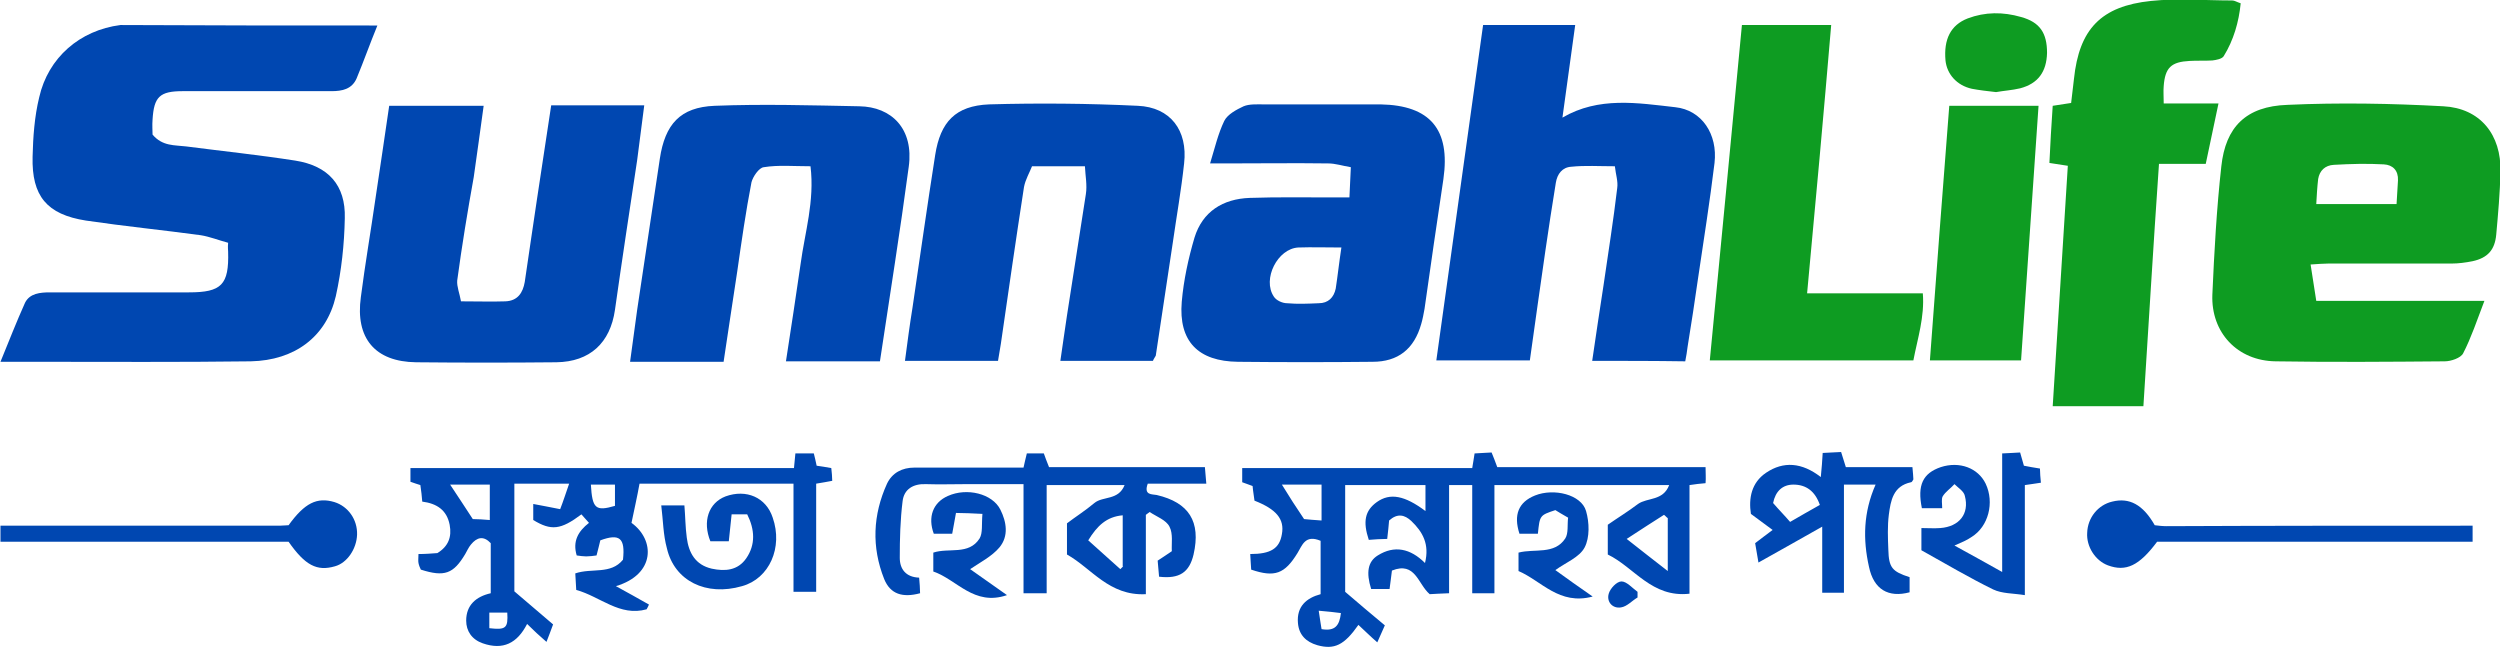
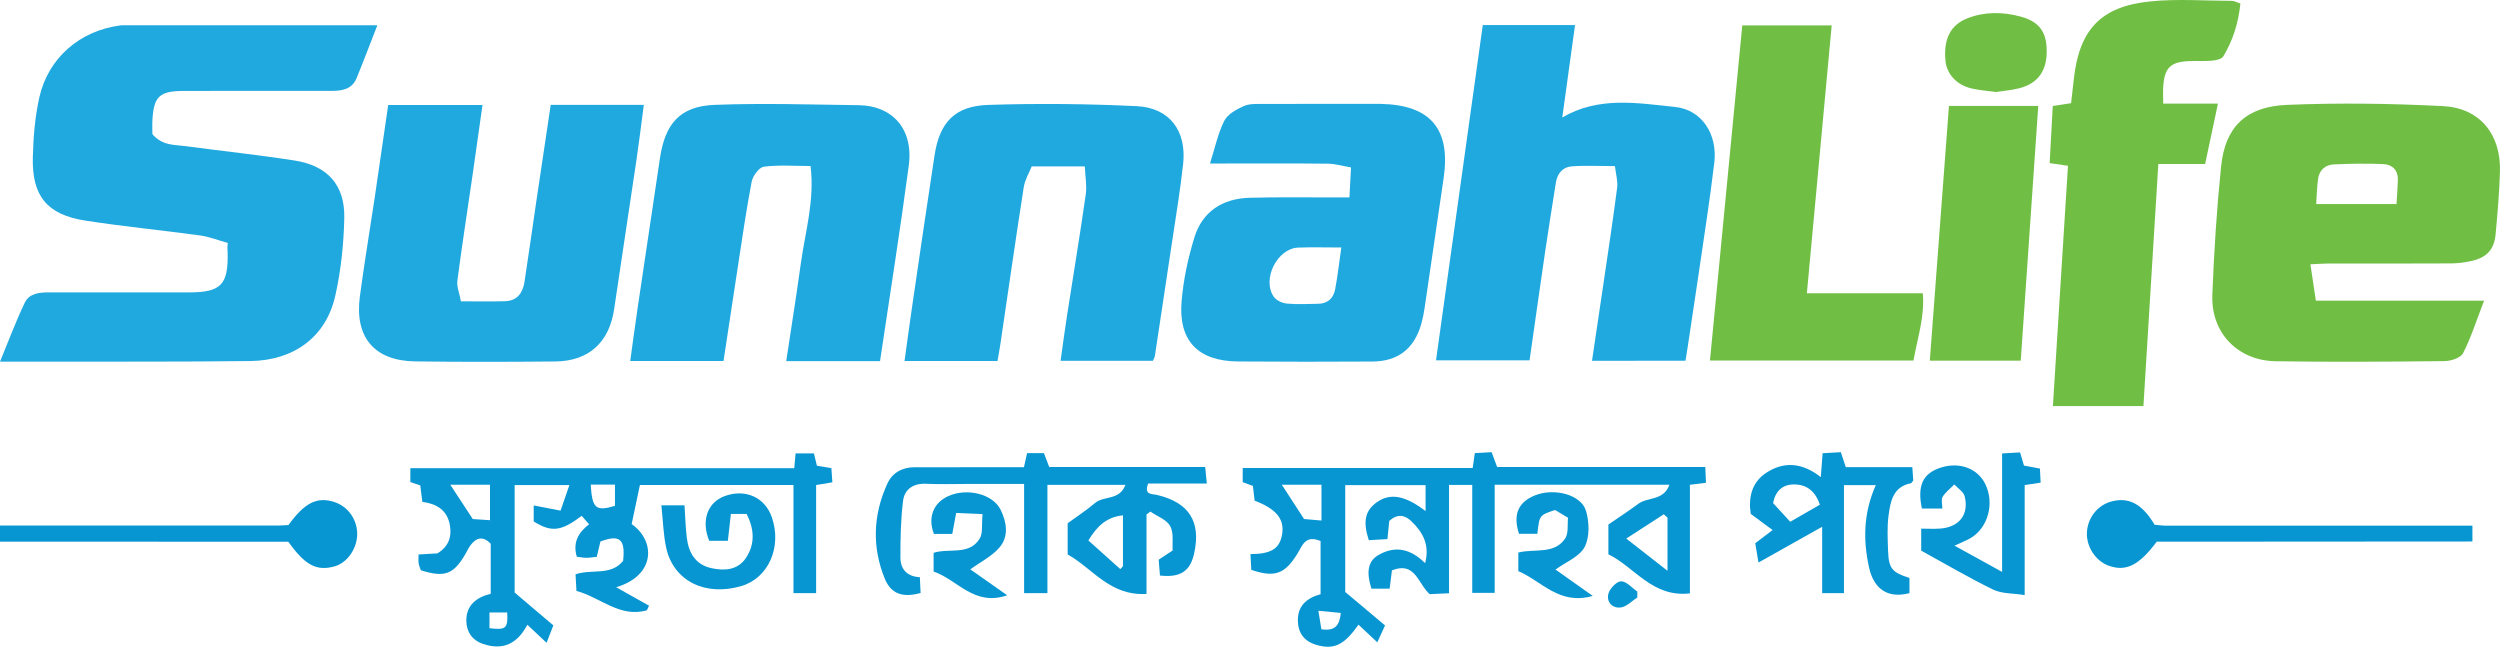
- <svg xmlns="http://www.w3.org/2000/svg" version="1.1" id="Layer_1" x="0px" y="0px" viewBox="0 0 529.3 136.9" style="enable-background:new 0 0 529.3 136.9;" xml:space="preserve">
+ <svg xmlns="http://www.w3.org/2000/svg" version="1.1" id="Layer_1" x="0px" y="0px" viewBox="0 0 766.67 198.34" style="enable-background:new 0 0 766.67 198.34;" xml:space="preserve">
  <style type="text/css">
- 	.st0{fill:#0047B1;}
- 	.st1{fill:#0E9C22;}
+ 	.st0{fill:#0796D2;}
+ 	.st1{display:none;fill:#70BF44;}
+ 	.st2{display:none;fill:#20A9DF;}
+ 	.st3{fill:#20A9DF;}
+ 	.st4{fill:#70BF44;}
</style>
+   <path class="st0" d="M109.54,163.95c-0.09,4.39-3.08,8.62-6.86,9.71c-5.49,1.59-9.11-0.26-14.26-7.53h-7.39  c-27.01,0-54.01-0.01-81.03-0.02v-4.94c28.55,0,57.11,0,85.66-0.01c0.96,0,1.93-0.11,2.81-0.15c4.92-6.83,8.75-8.75,13.99-7.08  C106.76,155.31,109.62,159.38,109.54,163.95z" />
+   <path class="st0" d="M758.21,161.21v4.85c-30.25,0.01-60.49,0.06-90.74,0.06h-6.07c-5.52,7.41-9.61,9.33-14.99,7.26  c-3.84-1.48-6.61-5.8-6.42-10.04c0.2-4.58,3.3-8.48,7.65-9.59c5.26-1.35,9.36,0.84,13.1,7.17c1.11,0.09,2.38,0.29,3.66,0.29  C695.68,161.22,726.94,161.21,758.21,161.21z" />
  <g>
-     <path fill="#0047B1" d="M75.6,113.2c-0.1,3-2.1,6-4.7,6.7c-3.8,1.1-6.3-0.2-9.8-5.2h-5.1c-18.6,0-37.3,0-55.9,0v-3.4   c19.7,0,39.4,0,59.1,0c0.7,0,1.3-0.1,1.9-0.1c3.4-4.7,6-6,9.7-4.9C73.7,107.2,75.7,110,75.6,113.2z" />
-     <path fill="#0047B1" d="M523.5,111.3v3.4c-20.9,0-41.8,0-62.6,0h-4.2c-3.8,5.1-6.6,6.4-10.4,5c-2.7-1-4.6-4-4.4-6.9   c0.1-3.2,2.3-5.9,5.3-6.6c3.6-0.9,6.5,0.6,9,5c0.8,0.1,1.6,0.2,2.5,0.2C480.3,111.3,501.9,111.3,523.5,111.3z" />
-     <g>
-       <path fill="#0047B1" d="M361.1,98.9H317c-0.5-1.3-0.8-2.2-1.2-3.1c-1.3,0.1-2.4,0.1-3.6,0.2c-0.2,1.1-0.3,2.1-0.5,3.1h-48.7v3    c0.9,0.3,1.6,0.6,2.2,0.8c0.1,1.2,0.3,2.2,0.4,3.1c4.6,1.8,6.4,3.9,5.8,7.1c-0.5,3-2.3,4.2-6.7,4.2c0.1,1.2,0.1,2.3,0.2,3.3    c5,1.7,7.1,0.9,9.8-3.5c1-1.6,1.6-4,4.9-2.6v11.3c-3,0.8-5.1,2.6-4.8,6.1c0.2,2.5,1.7,4,4.1,4.7c3.6,1,5.7,0,8.7-4.3    c1.3,1.2,2.5,2.4,4,3.7c0.5-1.1,0.9-2,1.6-3.6c-2.9-2.4-5.6-4.7-8.4-7.1v-22.6h17v5.5c-4.4-3.3-7.5-3.9-10.3-1.9    c-2.5,1.8-3,4.1-1.7,8c1.3-0.1,2.6-0.2,3.9-0.2c0.2-1.6,0.3-2.8,0.4-3.9c1.8-1.6,3.3-1.2,4.7,0.1c2.4,2.3,3.9,4.9,2.9,8.9    c-3.1-3.1-6.5-3.8-10-1.6c-2.1,1.3-2.5,3.6-1.4,7.1h3.9c0.2-1.3,0.3-2.5,0.5-3.9c5-2,5.5,2.9,8,5c1.1-0.1,2.4-0.1,4.1-0.2v-22.9    h4.9v22.9h4.7v-22.9h37c-1.3,3.4-4.6,2.6-6.6,4c-2.1,1.6-4.4,3-6.4,4.4v6.3c5.6,2.7,9.3,9.2,17.3,8.3v-23c1.3-0.2,2.2-0.3,3.4-0.4    C361.2,101.1,361.1,100.2,361.1,98.9z M276.1,109.9c-1.7-2.5-3.1-4.7-4.7-7.3h8.4v7.6C278.4,110.1,277,110,276.1,109.9z     M279.8,133.2c-0.2-1-0.3-2.1-0.6-3.9c2.1,0.2,3.3,0.3,4.7,0.5C283.6,132.4,282.7,133.7,279.8,133.2z M353.1,120.9    c-3-2.3-5.5-4.3-8.7-6.8c3.1-2,5.5-3.6,7.9-5.1c0.3,0.2,0.5,0.5,0.8,0.7V120.9z" />
-       <path fill="#0047B1" d="M176,99.1c-1.2-0.2-2.2-0.4-3.1-0.5c-0.2-1-0.4-1.8-0.6-2.6h-3.9c-0.1,1.1-0.2,2.1-0.3,3.1H86.9v2.9    c0.8,0.3,1.5,0.5,2.1,0.7c0.2,1.3,0.3,2.3,0.4,3.5c3.1,0.4,5.2,1.8,5.8,4.9c0.5,2.6-0.3,4.6-2.6,6c-1.3,0.1-2.6,0.2-4,0.2    c0,0.8-0.1,1.4,0,1.9c0.1,0.5,0.3,1,0.5,1.4c5,1.6,6.9,0.9,9.4-3.3c0.4-0.7,0.7-1.4,1.2-2c1.3-1.6,2.7-1.9,4.2-0.3v10.6    c-3.1,0.7-5.2,2.5-5.2,5.8c0,2.2,1.2,4,3.5,4.8c4.3,1.5,7.3,0,9.4-4.1c1.4,1.4,2.6,2.5,4.1,3.8c0.5-1.3,0.9-2.3,1.4-3.7    c-2.7-2.3-5.3-4.5-8.2-7v-22.8h11.6c-0.7,2-1.2,3.6-1.9,5.4c-2.2-0.4-3.9-0.8-5.7-1.1v3.4c3.8,2.3,5.8,2.1,10.2-1.2    c0.5,0.6,1,1.1,1.6,1.8c-2.3,1.8-3.5,3.9-2.6,6.9c0.7,0.1,1.4,0.2,2,0.2c0.7,0,1.5-0.1,2.2-0.2c0.3-1.2,0.6-2.3,0.8-3.2    c4.1-1.5,5.3-0.5,4.8,4.1c-2.6,3.2-6.6,1.7-10.1,2.9c0.1,1.2,0.1,2.3,0.2,3.5c5.1,1.4,9.2,5.7,14.9,4.1c0.2-0.3,0.3-0.6,0.5-1    c-2.3-1.3-4.6-2.6-7-3.9c8.4-2.5,8.3-9.8,3.3-13.4c0.6-2.9,1.2-5.5,1.7-8.3H168v22.9h4.8v-22.9c1.3-0.2,2.3-0.4,3.4-0.6    C176.2,101,176.1,100,176,99.1z M103.7,110.1c-1.2-0.1-2.5-0.2-3.6-0.2c-1.6-2.4-3.1-4.8-4.8-7.3h8.4V110.1z M103.6,133v-3.3h3.8    C107.6,133,107.1,133.4,103.6,133z M130.2,107.1c-4.1,1.2-4.8,0.6-5.1-4.5h5.1V107.1z" />
-       <path fill="#0047B1" d="M244.9,104.8c-1-0.2-2.8,0.1-1.9-2.4h12.4c-0.1-1.4-0.2-2.3-0.3-3.5h-33c-0.5-1.2-0.8-2.1-1.1-2.9h-3.6    c-0.3,1.1-0.5,2.2-0.7,3c-7.9,0-15.5,0-23.1,0c-2.6,0-4.7,1.1-5.8,3.4c-3,6.6-3.3,13.4-0.6,20.2c1.3,3.2,3.9,4,7.6,3    c0-1-0.1-2.1-0.2-3.3c-2.8-0.1-4.1-1.8-4.1-4.2c0-4,0.1-8,0.6-12c0.3-2.5,2.2-3.7,4.9-3.6c2.9,0.1,5.8,0,8.7,0h12v23.1h4.9v-22.9    h16.5c-1.3,3.3-4.6,2.3-6.4,3.8c-1.9,1.6-4.1,3-5.8,4.3v6.6c5.2,2.9,8.9,8.8,16.7,8.4v-16.8c0.3-0.2,0.5-0.4,0.8-0.6    c1.5,1,3.5,1.7,4.2,3.1c0.8,1.5,0.4,3.6,0.5,5.2c-1.3,0.9-2.1,1.4-3,2c0.1,1.2,0.2,2.3,0.3,3.4c4.3,0.5,6.4-0.9,7.3-4.7    C254.3,110.4,251.7,106.4,244.9,104.8z M237.8,119.9c-0.2,0.2-0.4,0.4-0.6,0.6c-2.2-2-4.5-4-6.8-6.1c1.9-3.1,3.9-5,7.3-5.3V119.9z    " />
-       <path fill="#0047B1" d="M404.9,98.9h-14.1c-0.4-1.3-0.7-2.2-1-3.2c-1.4,0.1-2.6,0.1-3.9,0.2c-0.1,1.7-0.2,3.2-0.4,5.1    c-4-3.1-7.9-3.4-11.6-0.9c-3.1,2.1-3.7,5.4-3.2,8.7c1.6,1.2,3,2.2,4.6,3.4c-1.5,1.1-2.5,1.9-3.7,2.8c0.2,1.2,0.4,2.4,0.7,4.1    c4.5-2.5,8.7-4.9,13.5-7.6v14h4.6v-22.9h6.7c-2.6,5.9-2.7,11.6-1.4,17.4c1,4.8,4.1,6.6,8.6,5.4v-3.2c-3.7-1.2-4.4-2-4.5-5.8    c-0.1-2.5-0.2-5,0.1-7.4c0.4-3,0.9-6.1,4.7-6.9c0.2,0,0.3-0.3,0.5-0.6C405.1,101,405,100.1,404.9,98.9z M379,110.5    c-1.2-1.4-2.4-2.6-3.6-4c0.5-2.5,2-3.9,4.3-3.9c2.7,0,4.6,1.4,5.6,4.3C383.2,108.1,381.2,109.2,379,110.5z" />
-       <path fill="#0047B1" d="M413.8,115.5c3.5,1.9,6.5,3.6,10.1,5.6c0-8.7,0-16.8,0-25.1c1.5-0.1,2.6-0.1,3.8-0.2c0.3,1,0.5,1.8,0.8,2.8    c1,0.2,2.1,0.4,3.4,0.6c0,0.9,0.1,1.9,0.2,3c-1.2,0.2-2.1,0.3-3.4,0.5c0,7.5,0,15,0,23.3c-2.5-0.4-4.8-0.3-6.7-1.2    c-5.1-2.5-10-5.4-15.2-8.3c0-1.3,0-2.7,0-4.7c1.4,0,2.7,0.1,4,0c4-0.3,6.2-3,5.2-6.8c-0.2-1-1.4-1.7-2.2-2.5    c-0.8,0.9-1.9,1.6-2.5,2.6c-0.3,0.6-0.1,1.5-0.1,2.5c-1.6,0-3,0-4.3,0c-1-4.9,0.2-7.4,4-8.7c4-1.3,7.9,0.2,9.5,3.5    c1.9,4,0.6,9.1-3,11.3C416.4,114.4,415.4,114.8,413.8,115.5z" />
-       <path fill="#0047B1" d="M140,107c2,0,3.4,0,4.9,0c0.2,2.3,0.2,4.6,0.5,6.8c0.4,3.2,1.8,5.8,5.3,6.6c2.8,0.6,5.5,0.4,7.3-2.2    c2-2.9,1.8-6.1,0.2-9.3c-1.1,0-2,0-3.3,0c-0.2,1.9-0.4,3.6-0.6,5.7c-1.2,0-2.6,0-3.9,0c-1.7-4.2-0.4-8.1,3.2-9.5    c4.4-1.6,8.6,0.2,10,4.5c2.2,6.3-0.7,12.9-6.5,14.5c-7.6,2.2-14.3-1.1-15.9-8C140.4,113.2,140.4,110.2,140,107z" />
-       <path fill="#0047B1" d="M205.4,120.5c2.3,1.6,4.8,3.4,7.8,5.5c-7,2.4-10.6-3.3-15.6-5c0-1.4,0-2.6,0-4c3.3-1.1,7.5,0.6,9.8-3    c0.7-1.2,0.4-2.9,0.6-5.2c-2.2-0.1-3.8-0.2-5.6-0.2c-0.3,1.9-0.6,3.1-0.8,4.4c-1.3,0-2.6,0-3.9,0c-1.3-3.5-0.2-6.6,3-8    c4-1.8,9.4-0.5,11.1,2.9c1.3,2.6,1.8,5.6-0.2,8C210,117.8,207.6,119,205.4,120.5z" />
-       <path fill="#0047B1" d="M321.5,120.9c0-1.4,0-2.6,0-3.9c3.4-0.9,7.6,0.5,9.9-3c0.7-1.1,0.4-2.9,0.6-4.4c-1.2-0.7-2.1-1.2-2.7-1.6    c-3.3,1.1-3.3,1.1-3.7,5c-1.3,0-2.6,0-3.9,0c-1.3-4-0.2-6.7,3.3-8.1c4-1.6,9.8-0.2,10.8,3.3c0.7,2.4,0.8,5.6-0.3,7.7    c-1.1,2.1-4,3.2-6.2,4.8c2.3,1.7,4.9,3.5,7.9,5.6C330.1,128.2,326.4,123,321.5,120.9z" />
-       <path fill="#0047B1" d="M346.7,126.5c-1.2,0.7-2.2,1.9-3.5,2.1c-1.8,0.3-3.1-1.2-2.6-2.9c0.3-1.1,1.7-2.6,2.7-2.6    c1.1,0,2.3,1.4,3.4,2.2C346.7,125.7,346.7,126.1,346.7,126.5z" />
-     </g>
-     <g>
-       <path fill="#0047B1" d="M79.9,5.4C78.3,9.3,77,13,75.5,16.6c-1,2.3-3.1,2.7-5.3,2.7c-7.7,0-15.4,0-23,0c-2.8,0-5.7,0-8.5,0    c-4.9,0-6.1,1.2-6.4,6c-0.1,1.2,0,2.4,0,3.2c2.1,2.5,4.7,2.2,7.1,2.5c7.7,1,15.4,1.8,23.1,3c7,1.1,10.7,5.2,10.5,12.2    c-0.1,5.5-0.7,11.1-1.9,16.5c-2,8.6-8.7,13.6-18,13.8c-15,0.2-30.1,0.1-45.1,0.1c-2.4,0-4.8,0-7.9,0c1.8-4.4,3.4-8.5,5.2-12.5    c1-2,3.2-2.2,5.3-2.2c9.8,0,19.6,0,29.4,0c6.9,0,8.5-1.6,8.3-8.6c0-0.4-0.1-0.8,0-1.9c-1.9-0.5-3.9-1.3-5.8-1.6    c-8.1-1.1-16.2-1.9-24.3-3.1C9.9,45.4,6.7,41.5,6.9,33.2c0.1-4.2,0.4-8.5,1.4-12.6c1.9-8.4,8.6-14.2,17.2-15.3c0.1,0,0.2,0,0.3,0    C43.7,5.4,61.5,5.4,79.9,5.4z" />
-       <path fill="#0047B1" d="M337.1,76.4c0.8-5.5,1.6-10.8,2.4-16c1-6.9,2.1-13.8,2.9-20.6c0.2-1.4-0.3-2.8-0.5-4.6    c-3.4,0-6.3-0.2-9.2,0.1c-1.9,0.1-3,1.5-3.3,3.4c-0.8,4.8-1.5,9.6-2.2,14.3c-1.1,7.7-2.2,15.3-3.3,23.3c-6.5,0-13,0-19.8,0    c3.3-23.6,6.6-47.2,9.9-71c6.5,0,12.8,0,19.5,0c-0.9,6.6-1.8,13-2.7,19.6c7.7-4.5,15.9-3.1,23.9-2.2c5.6,0.6,9,5.7,8.3,11.8    c-1,8.2-2.3,16.4-3.5,24.5c-0.7,4.8-1.4,9.6-2.2,14.4c-0.1,1-0.3,2-0.5,3.1C350.3,76.4,343.9,76.4,337.1,76.4z" />
-       <path fill="#0E9C22" d="M489.2,56c0.4,2.7,0.8,5,1.2,7.7c12,0,23.3,0,35.6,0c-1.6,4.2-2.8,7.8-4.5,11.1c-0.5,1-2.6,1.7-3.9,1.7    c-11.9,0.1-23.8,0.2-35.8,0c-8.1-0.1-13.7-6.1-13.4-14.1c0.4-9.1,0.9-18.2,1.9-27.2c0.9-8.3,5.2-12.7,14-13c11-0.5,22-0.3,33,0.3    c7.8,0.4,12.3,6,12.1,13.9c-0.1,4.4-0.5,8.9-0.9,13.3c-0.3,3.2-1.8,4.9-5,5.6c-1.5,0.3-3,0.5-4.5,0.5c-8.7,0-17.4,0-26.1,0    C491.8,55.8,490.9,55.9,489.2,56z M490.4,43.2c6,0,11.3,0,17,0c0.1-1.9,0.2-3.5,0.3-5c0.1-2.1-1.1-3.3-3-3.4    c-3.5-0.2-7-0.1-10.6,0.1c-1.8,0.1-3,1.2-3.3,3C490.6,39.6,490.5,41.4,490.4,43.2z" />
-       <path fill="#0047B1" d="M97.6,63.8c3.6,0,6.5,0.1,9.4,0c2.6-0.1,3.7-1.8,4.1-4.1c0.9-5.9,1.7-11.8,2.6-17.6c1-6.6,2-13.1,3-19.8    c6.6,0,12.9,0,19.7,0c-0.5,3.9-1,7.8-1.5,11.6c-1.6,10.6-3.2,21.1-4.7,31.7c-1,7-5.3,11-12.4,11.1c-9.9,0.1-19.8,0.1-29.7,0    c-8.7-0.1-12.9-5.1-11.7-13.8c0.9-7,2.1-13.9,3.1-20.9c1-6.5,1.9-12.9,2.9-19.6c6.7,0,13.2,0,20,0c-0.7,5.2-1.4,10.1-2.1,15.1    C99,44.7,97.8,52,96.8,59.4C96.7,60.7,97.3,62.1,97.6,63.8z" />
-       <path fill="#0047B1" d="M244.1,76.4c-6.4,0-12.8,0-19.6,0c0.5-3.3,0.9-6.4,1.4-9.6c1.3-8.6,2.7-17.1,4-25.7c0.3-1.9-0.1-3.8-0.2-5.9    c-4,0-7.3,0-11.2,0c-0.5,1.3-1.4,2.8-1.7,4.4c-1.7,11-3.3,22.1-4.9,33.2c-0.2,1.2-0.4,2.3-0.6,3.6c-6.5,0-12.8,0-19.7,0    c0.5-3.8,1-7.6,1.6-11.3c1.6-10.8,3.1-21.5,4.8-32.3c1.1-7,4.3-10.4,11.4-10.7c10.5-0.3,21-0.2,31.5,0.3    c6.9,0.3,10.6,5.2,9.8,12.2c-0.6,5.6-1.6,11.2-2.4,16.8c-1.2,8-2.4,15.9-3.6,23.9C244.5,75.7,244.3,75.9,244.1,76.4z" />
-       <path fill="#0047B1" d="M186.3,76.5c-6.8,0-13.2,0-19.9,0c1.1-7,2.1-13.8,3.1-20.6c0.9-6.7,3-13.3,2.1-20.7c-3.6,0-6.8-0.3-9.9,0.2    c-1,0.1-2.3,2-2.6,3.2c-1.2,6.2-2.1,12.5-3,18.8c-1,6.4-1.9,12.7-2.9,19.2c-6.6,0-12.9,0-19.8,0c0.5-3.8,1-7.4,1.5-11    c1.6-10.7,3.2-21.3,4.8-32c1.1-7.3,4.3-10.9,11.6-11.2c10.2-0.4,20.4-0.1,30.6,0.1c6.9,0.1,11.6,4.8,10.5,12.8    C190.6,48.8,188.4,62.5,186.3,76.5z" />
-       <path fill="#0047B1" d="M285.7,41.8c0.1-2.2,0.2-4,0.3-6.4c-1.8-0.3-3.3-0.8-4.8-0.8c-7.2-0.1-14.3,0-21.5,0c-1,0-2,0-3.5,0    c1-3.3,1.7-6.3,3-9c0.7-1.4,2.6-2.4,4.1-3.1c1.2-0.5,2.8-0.4,4.2-0.4c8.1,0,16.2,0,24.2,0c0.2,0,0.4,0,0.6,0    c10.5,0.2,14.8,5.3,13.3,15.8c-1.4,9.2-2.7,18.4-4,27.5c-0.2,1.1-0.4,2.2-0.7,3.2c-1.5,5.3-4.9,8-10.3,8c-9.5,0.1-19,0.1-28.5,0    c-8.4-0.1-12.6-4.3-11.9-12.7c0.4-4.6,1.4-9.2,2.7-13.6c1.7-5.5,6-8.2,11.7-8.4c5.9-0.2,11.7-0.1,17.6-0.1    C283.2,41.8,284.3,41.8,285.7,41.8z M284,52.4c-3.3,0-6.2-0.1-9.1,0c-4.4,0.2-7.7,6.7-5.2,10.4c0.5,0.8,1.8,1.4,2.8,1.4    c2.2,0.2,4.4,0.1,6.7,0c2,0,3.2-1.2,3.6-3.1C283.2,58.5,283.5,55.7,284,52.4z" />
-       <path fill="#0E9C22" d="M453.8,86c-6.6,0-12.6,0-19.2,0c1.1-17,2.1-33.8,3.2-50.9c-1.3-0.2-2.5-0.4-3.9-0.6c0.2-4,0.4-8,0.7-12.1    c1.4-0.2,2.6-0.4,3.9-0.6c0.2-1.7,0.4-3.4,0.6-5.1c1.1-10.5,5.7-15.4,16.3-16.5c5.7-0.6,11.5-0.1,17.2-0.1c0.5,0,0.9,0.3,1.8,0.6    c-0.4,4-1.5,7.8-3.6,11.2c-0.4,0.6-1.6,0.8-2.4,0.9c-1.6,0.1-3.2,0-4.8,0.1c-3.9,0.2-5.2,1.4-5.5,5.3c-0.1,1.1,0,2.2,0,3.7    c3.7,0,7.4,0,11.6,0c-0.9,4.4-1.8,8.4-2.7,12.8c-3.4,0-6.5,0-9.9,0C455.9,52,454.9,68.9,453.8,86z" />
-       <path fill="#0E9C22" d="M382.6,62.1c8.4,0,16.3,0,24.5,0c0.4,5-1.1,9.5-2,14.2c-14.3,0-28.4,0-43.1,0c2.3-23.5,4.5-47.1,6.8-71    c6.3,0,12.4,0,18.9,0C386.1,24.2,384.4,42.9,382.6,62.1z" />
-       <path fill="#0E9C22" d="M412.7,22.4c6.4,0,12.4,0,18.9,0c-1.2,18-2.5,35.9-3.7,53.9c-6.4,0-12.6,0-19.3,0    C409.9,58.4,411.3,40.6,412.7,22.4z" />
-       <path fill="#0E9C22" d="M422.6,19.5c-1.8-0.2-3.5-0.4-5.1-0.7c-3.2-0.7-5.3-3.1-5.6-6c-0.4-4.5,1.1-7.5,4.7-8.9    c3.7-1.4,7.5-1.4,11.3-0.3c4,1.1,5.5,3.4,5.5,7.6c-0.1,4-1.9,6.5-5.7,7.5C426,19.1,424.3,19.2,422.6,19.5z" />
-     </g>
+     <path class="st0" d="M522.96,143.21h-63.84c-0.68-1.82-1.16-3.12-1.69-4.54c-1.83,0.1-3.41,0.19-5.15,0.29   c-0.24,1.63-0.44,3-0.66,4.56H381.1v4.35c1.25,0.46,2.25,0.82,3.12,1.14c0.2,1.75,0.38,3.18,0.53,4.52   c6.7,2.57,9.21,5.7,8.43,10.35c-0.72,4.34-3.35,6.04-9.71,6.04c0.09,1.7,0.18,3.38,0.26,4.83c7.27,2.48,10.35,1.26,14.22-5.08   c1.45-2.36,2.34-5.75,7.03-3.74v16.3c-4.3,1.15-7.36,3.72-6.93,8.83c0.3,3.64,2.41,5.86,5.95,6.8c5.18,1.38,8.22-0.05,12.6-6.3   c1.86,1.75,3.68,3.46,5.77,5.42c0.76-1.66,1.34-2.93,2.38-5.18c-4.22-3.55-8.14-6.83-12.21-10.26v-32.77h24.64v7.96   c-6.32-4.84-10.9-5.59-14.95-2.71c-3.58,2.54-4.35,5.88-2.46,11.64c1.87-0.11,3.83-0.23,5.71-0.34c0.24-2.35,0.42-4.09,0.57-5.59   c2.57-2.28,4.8-1.78,6.77,0.11c3.46,3.33,5.71,7.17,4.22,12.86c-4.55-4.52-9.36-5.45-14.48-2.39c-3.06,1.84-3.6,5.22-1.99,10.22   h5.59c0.24-1.94,0.45-3.66,0.7-5.61c7.23-2.91,7.98,4.19,11.59,7.29c1.63-0.08,3.5-0.17,5.92-0.28v-33.22h7.12v33.11h6.88v-33.16   h53.59c-1.81,4.98-6.7,3.73-9.51,5.82c-3.1,2.3-6.35,4.4-9.21,6.38v9.13c8.04,3.87,13.44,13.31,25,11.98v-33.3   c1.84-0.23,3.21-0.4,4.93-0.62C523.12,146.43,523.05,145.08,522.96,143.21z M399.92,159.17c-2.39-3.69-4.46-6.87-6.83-10.52h12.16   v10.98C403.18,159.45,401.19,159.27,399.92,159.17z M405.22,192.98c-0.23-1.47-0.5-3.09-0.91-5.68c3.02,0.3,4.79,0.47,6.87,0.67   C410.78,191.78,409.48,193.6,405.22,192.98z M511.37,175.04c-4.3-3.36-7.91-6.19-12.64-9.88c4.55-2.94,8.03-5.19,11.5-7.44   c0.38,0.34,0.76,0.69,1.14,1.02V175.04z" />
+     <path class="st0" d="M254.96,143.57c-1.75-0.29-3.15-0.53-4.44-0.75c-0.35-1.45-0.65-2.67-0.92-3.78h-5.62   c-0.15,1.66-0.27,3.01-0.41,4.55H125.84v4.24c1.14,0.38,2.15,0.72,3.04,1.02c0.23,1.82,0.43,3.39,0.64,5.05   c4.45,0.59,7.59,2.57,8.43,7.05c0.68,3.7-0.42,6.72-3.81,8.75c-1.88,0.11-3.76,0.22-5.78,0.34c0,1.16-0.1,1.96,0.03,2.74   c0.12,0.77,0.47,1.5,0.67,2.1c7.26,2.29,9.99,1.29,13.58-4.83c0.57-0.97,1.03-2.04,1.72-2.93c1.83-2.39,3.85-2.71,6.13-0.38v15.35   c-4.47,1.08-7.56,3.61-7.48,8.35c0.05,3.25,1.71,5.86,5.09,7.02c6.16,2.11,10.59-0.07,13.62-5.87c2.08,1.96,3.81,3.58,5.9,5.54   c0.74-1.9,1.29-3.34,2.07-5.35c-3.91-3.32-7.7-6.53-11.87-10.07v-32.96h16.8c-0.99,2.86-1.78,5.16-2.72,7.85   c-3.2-0.62-5.65-1.09-8.23-1.6v4.92c5.49,3.4,8.42,3.03,14.72-1.73c0.71,0.81,1.42,1.62,2.26,2.59c-3.36,2.58-5.03,5.65-3.77,9.95   c1.07,0.13,2.01,0.33,2.95,0.33c1.08-0.01,2.17-0.2,3.18-0.3c0.43-1.81,0.8-3.34,1.12-4.7c5.96-2.24,7.68-0.72,6.96,5.93   c-3.71,4.69-9.61,2.43-14.59,4.13c0.09,1.69,0.18,3.27,0.28,5.1c7.37,1.97,13.32,8.32,21.59,5.94c0.23-0.47,0.44-0.93,0.67-1.41   c-3.33-1.87-6.65-3.73-10.09-5.66c12.19-3.62,12.09-14.23,4.76-19.37c0.89-4.19,1.69-7.99,2.53-11.98h47.09v33.16h6.95v-33.16   c1.92-0.32,3.31-0.56,4.98-0.83C255.14,146.27,255.04,144.88,254.96,143.57z M150.27,159.53c-1.74-0.12-3.58-0.24-5.28-0.35   c-2.31-3.53-4.55-6.95-6.9-10.53h12.18V159.53z M150.11,192.65v-4.82h5.43C155.82,192.68,155.16,193.27,150.11,192.65z    M188.59,155.12c-5.89,1.79-6.99,0.8-7.44-6.5h7.44V155.12z" />
+     <path class="st0" d="M354.78,151.77c-1.5-0.35-4.02,0.12-2.69-3.48h18c-0.19-1.96-0.32-3.32-0.49-5.07h-47.84   c-0.65-1.72-1.14-3.03-1.61-4.25h-5.18c-0.37,1.64-0.69,3.12-0.96,4.31c-11.43,0-22.48-0.01-33.53,0.01c-3.75,0-6.8,1.64-8.33,4.97   c-4.41,9.58-4.79,19.48-0.8,29.25c1.92,4.68,5.62,5.86,10.97,4.33c-0.07-1.52-0.14-3.09-0.23-4.83c-4.06-0.2-5.95-2.57-5.96-6.04   c-0.01-5.8,0.09-11.64,0.81-17.37c0.44-3.56,3.13-5.42,7.05-5.24c4.22,0.2,8.45,0.05,12.67,0.05h17.4v33.49h7.15V148.7h23.92   c-1.81,4.84-6.63,3.3-9.24,5.5c-2.81,2.36-5.9,4.38-8.47,6.26v9.58c7.59,4.18,12.88,12.76,24.18,12.1v-24.36   c0.38-0.3,0.78-0.59,1.16-0.9c2.11,1.45,5.01,2.46,6.1,4.46c1.16,2.13,0.59,5.19,0.76,7.46c-1.93,1.28-3.09,2.05-4.29,2.85   c0.14,1.79,0.27,3.36,0.39,4.85c6.3,0.71,9.33-1.35,10.51-6.88C368.35,159.9,364.6,154.09,354.78,151.77z M344.38,173.63   c-0.27,0.29-0.54,0.59-0.81,0.9c-3.25-2.91-6.5-5.83-9.8-8.79c2.72-4.47,5.62-7.2,10.61-7.7V173.63z" />
+     <path class="st0" d="M586.45,143.25h-20.41c-0.6-1.83-1.03-3.13-1.51-4.58c-1.98,0.11-3.7,0.21-5.59,0.32   c-0.2,2.5-0.35,4.61-0.56,7.33c-5.74-4.53-11.4-4.86-16.79-1.29c-4.52,2.99-5.42,7.75-4.7,12.56c2.31,1.7,4.29,3.17,6.71,4.96   c-2.16,1.64-3.66,2.78-5.32,4.04c0.3,1.78,0.59,3.5,0.99,5.92c6.51-3.67,12.62-7.1,19.53-10.97v20.35h6.68v-33.11h9.77   c-3.79,8.48-3.94,16.83-2.08,25.22c1.52,6.89,5.99,9.59,12.4,7.89v-4.64c-5.37-1.72-6.37-2.92-6.56-8.36   c-0.12-3.57-0.32-7.2,0.14-10.72c0.56-4.33,1.33-8.87,6.85-9.97c0.23-0.05,0.39-0.45,0.73-0.86   C586.68,146.23,586.58,144.99,586.45,143.25z M549,160.01c-1.81-1.96-3.51-3.82-5.25-5.73c0.68-3.64,2.85-5.68,6.29-5.72   c3.9-0.04,6.65,1.96,8.05,6.22C555.01,156.55,552.11,158.23,549,160.01z" />
+     <path class="st0" d="M599.38,167.34c5.05,2.78,9.4,5.18,14.6,8.05c0-12.6,0-24.33,0-36.34c2.17-0.12,3.73-0.21,5.51-0.31   c0.42,1.4,0.77,2.59,1.2,4.04c1.43,0.27,2.98,0.56,4.89,0.91c0.07,1.32,0.14,2.7,0.22,4.32c-1.67,0.26-3.06,0.47-4.9,0.75   c0,10.85,0,21.69,0,33.73c-3.65-0.58-7.01-0.39-9.65-1.67c-7.42-3.61-14.55-7.82-22.08-11.95c0-1.93,0-3.97,0-6.75   c2.01,0,3.9,0.11,5.78-0.02c5.86-0.41,8.96-4.32,7.55-9.91c-0.35-1.38-2.07-2.42-3.17-3.62c-1.23,1.24-2.69,2.34-3.59,3.78   c-0.51,0.81-0.09,2.19-0.09,3.61c-2.25,0-4.27,0-6.27,0c-1.46-7.05,0.26-10.75,5.73-12.54c5.76-1.89,11.43,0.22,13.76,5.11   c2.78,5.83,0.86,13.14-4.39,16.39C603.15,165.73,601.62,166.28,599.38,167.34z" />
+     <path class="st0" d="M202.82,154.96c2.87,0,4.91,0,7.1,0c0.22,3.37,0.31,6.6,0.68,9.79c0.55,4.7,2.6,8.42,7.63,9.5   c4.01,0.86,8.03,0.58,10.52-3.14c2.84-4.24,2.59-8.8,0.22-13.51c-1.53,0-2.89,0-4.83,0c-0.31,2.76-0.59,5.26-0.93,8.25   c-1.74,0-3.72,0-5.71,0c-2.52-6.1-0.6-11.73,4.67-13.69c6.37-2.37,12.42,0.33,14.54,6.5c3.14,9.15-1.08,18.64-9.38,21.07   c-11.02,3.23-20.73-1.53-23-11.61C203.4,163.93,203.33,159.56,202.82,154.96z" />
+     <path class="st0" d="M297.56,174.6c3.33,2.34,7,4.92,11.32,7.96c-10.19,3.51-15.29-4.84-22.57-7.28c0-2.01,0-3.77,0-5.75   c4.73-1.53,10.88,0.91,14.13-4.35c1.03-1.67,0.56-4.27,0.88-7.52c-3.14-0.14-5.56-0.24-8.09-0.35c-0.51,2.72-0.83,4.45-1.2,6.44   c-1.84,0-3.73,0-5.62,0c-1.95-5-0.23-9.52,4.41-11.61c5.75-2.6,13.63-0.66,16.02,4.15c1.9,3.82,2.56,8.17-0.26,11.52   C304.22,170.6,300.62,172.37,297.56,174.6z" />
+     <path class="st0" d="M465.62,175.15c0-2.06,0-3.8,0-5.7c4.97-1.29,10.98,0.71,14.37-4.32c1.08-1.6,0.63-4.23,0.88-6.35   c-1.75-1.05-2.97-1.77-3.98-2.38c-4.8,1.59-4.8,1.59-5.43,7.3c-1.85,0-3.74,0-5.63,0c-1.9-5.81-0.32-9.66,4.85-11.77   c5.83-2.38,14.19-0.31,15.69,4.72c1.03,3.44,1.17,8.1-0.41,11.09c-1.58,3-5.79,4.62-8.94,6.92c3.39,2.4,7.1,5.03,11.42,8.09   C478.14,185.71,472.77,178.16,465.62,175.15z" />
+     <path class="st0" d="M502.12,183.22c-1.67,1.07-3.24,2.81-5.03,3.06c-2.62,0.38-4.51-1.67-3.84-4.22c0.42-1.58,2.52-3.78,3.88-3.79   c1.66-0.01,3.32,2,4.98,3.13C502.12,182.01,502.12,182.61,502.12,183.22z" />
  </g>
+   <path class="st1" d="M428.2-319.21l112.28,112.28c21.2,21.2,21.23,55.56,0.07,76.8L409.73,1.13c-32.38,19.64-70.27,2.51-50.12-44.26  C397.71-114.05,523.16-140.43,428.2-319.21z" />
+   <path class="st2" d="M345.54-7.95L224.61-123.3c-23.88-22.77-23.99-60.85-0.24-83.76l123.42-119.08  c8.12-7.84,18.82-12.57,30.1-12.98c28-1.02,49.02,23.88,35.66,55.66C390.68-213.11,201.93-181.46,345.54-7.95z" />
+   <path class="st1" d="M443.12-189.24c6.66-27.84,5.81-62.37-8.47-107.11c-9.97,103.17-203.4,94.37-93.44,276.68  c-18.52-57.77-4.36-111.47,55.93-159.44c-19.01,19.5-33.12,40.6-42.4,63.25c-10.47,24.97-14.61,50.81-13.28,77.43  c2.56-9.07,6.25-17.19,10.75-24.69c19.74-29.25,59.61-54.21,80.86-97.99C437.28-169.56,440.74-178.84,443.12-189.24z" />
+   <path class="st3" d="M115.72,7.75c-2.24,5.71-4.23,11.01-6.38,16.24c-1.4,3.4-4.45,3.88-7.66,3.88c-11.12,0-22.24,0-33.36,0  c-4.1,0-8.19,0-12.29,0.02c-7.03,0.05-8.84,1.71-9.27,8.62c-0.11,1.71-0.02,3.44-0.02,4.64c3.11,3.61,6.83,3.21,10.22,3.67  c11.14,1.51,22.32,2.67,33.42,4.41c10.09,1.59,15.44,7.55,15.2,17.7c-0.18,7.98-1.02,16.08-2.78,23.86  c-2.83,12.47-12.59,19.76-26.02,19.93c-21.8,0.27-43.6,0.15-65.39,0.19c-3.5,0.01-6.99,0-11.39,0c2.65-6.41,4.86-12.36,7.58-18.06  c1.41-2.96,4.62-3.2,7.66-3.19c14.19,0.02,28.38,0.01,42.57,0.01c10.03,0,12.27-2.33,11.99-12.46c-0.02-0.58-0.13-1.16,0.05-2.7  c-2.82-0.78-5.59-1.9-8.46-2.3c-11.71-1.61-23.5-2.73-35.18-4.55c-11.8-1.83-16.46-7.54-16.14-19.51c0.16-6.1,0.65-12.29,1.98-18.23  c2.73-12.2,12.5-20.54,24.89-22.13c0.15-0.02,0.29-0.04,0.44-0.04C63.23,7.75,89.1,7.75,115.72,7.75z" />
+   <path class="st3" d="M488.22,110.64c1.18-7.96,2.33-15.58,3.44-23.19c1.46-9.96,2.98-19.92,4.27-29.91c0.26-1.99-0.4-4.11-0.68-6.6  c-4.91,0-9.12-0.24-13.3,0.08c-2.72,0.21-4.37,2.2-4.81,4.96c-1.09,6.92-2.21,13.84-3.23,20.77c-1.63,11.11-3.19,22.23-4.84,33.76  c-9.41,0-18.8,0-28.69,0c4.77-34.23,9.54-68.39,14.34-102.82c9.37,0,18.51,0,28.29,0c-1.31,9.51-2.6,18.82-3.91,28.34  c11.14-6.55,23.01-4.43,34.59-3.23c8.13,0.84,13.08,8.27,12.03,17.09c-1.41,11.87-3.3,23.69-5.01,35.53  c-1.01,6.93-2.08,13.86-3.12,20.79c-0.21,1.42-0.45,2.84-0.7,4.42C507.32,110.64,498.05,110.64,488.22,110.64z" />
+   <path class="st4" d="M708.53,81.05c0.59,3.97,1.09,7.28,1.67,11.15c17.32,0,33.79,0,51.59,0c-2.35,6.08-3.99,11.31-6.45,16.12  c-0.73,1.43-3.71,2.4-5.67,2.42c-17.27,0.19-34.54,0.32-51.8,0.04c-11.68-0.19-19.88-8.76-19.42-20.37  c0.51-13.14,1.35-26.3,2.69-39.38c1.23-12.05,7.54-18.35,20.23-18.87c15.91-0.66,31.9-0.43,47.8,0.38  c11.35,0.58,17.82,8.68,17.49,20.09c-0.19,6.43-0.75,12.85-1.34,19.25c-0.43,4.61-2.68,7.05-7.25,8.12  c-2.11,0.49-4.32,0.77-6.49,0.78c-12.58,0.07-25.17,0.03-37.75,0.04C712.39,80.83,710.96,80.94,708.53,81.05z M710.31,62.59  c8.63,0,16.42,0,24.63,0c0.16-2.72,0.32-5.01,0.41-7.3c0.11-3.03-1.64-4.83-4.4-4.96c-5.08-0.24-10.2-0.14-15.28,0.09  c-2.55,0.12-4.39,1.73-4.77,4.34C710.51,57.3,710.5,59.9,710.31,62.59z" />
+   <path class="st3" d="M141.35,92.4c5.15,0,9.38,0.11,13.59-0.03c3.71-0.13,5.4-2.62,5.91-5.96c1.31-8.5,2.49-17.02,3.75-25.53  c1.41-9.51,2.84-19.01,4.29-28.73c9.52,0,18.67,0,28.55,0c-0.75,5.67-1.42,11.23-2.24,16.77c-2.26,15.3-4.61,30.58-6.86,45.88  c-1.5,10.16-7.74,15.94-18.01,16.05c-14.33,0.14-28.65,0.17-42.98-0.02c-12.54-0.16-18.66-7.4-16.99-19.93  c1.35-10.12,3.04-20.19,4.55-30.29c1.39-9.37,2.74-18.75,4.14-28.41c9.65,0,19.05,0,28.92,0c-1.06,7.47-2.06,14.66-3.1,21.84  c-1.55,10.68-3.22,21.35-4.61,32.05C140.03,87.91,140.89,89.88,141.35,92.4z" />
+   <path class="st3" d="M353.57,110.64c-9.23,0-18.51,0-28.32,0c0.67-4.74,1.26-9.3,1.97-13.84c1.92-12.4,3.98-24.77,5.75-37.19  c0.39-2.7-0.17-5.54-0.3-8.58c-5.8,0-10.57,0-16.28,0c-0.77,1.95-2.08,4.08-2.44,6.36c-2.49,16-4.79,32.03-7.15,48.05  c-0.25,1.7-0.58,3.4-0.9,5.27c-9.44,0-18.61,0-28.51,0c0.77-5.55,1.49-10.96,2.28-16.36c2.29-15.59,4.54-31.18,6.93-46.75  c1.55-10.09,6.22-15.1,16.48-15.43c15.17-0.49,30.4-0.34,45.56,0.39c10.05,0.49,15.3,7.59,14.19,17.73  c-0.89,8.12-2.25,16.19-3.45,24.27c-1.71,11.54-3.46,23.08-5.22,34.62C354.1,109.6,353.85,109.97,353.57,110.64z" />
+   <path class="st3" d="M269.88,110.74c-9.89,0-19.06,0-28.77,0c1.52-10.13,3.11-19.99,4.47-29.89c1.33-9.69,4.29-19.26,2.99-29.94  c-5.16,0-9.81-0.38-14.34,0.22c-1.46,0.19-3.38,2.83-3.72,4.6c-1.72,9.02-3.01,18.12-4.41,27.2c-1.42,9.2-2.8,18.41-4.22,27.77  c-9.54,0-18.7,0-28.61,0c0.76-5.46,1.46-10.72,2.23-15.97c2.28-15.44,4.58-30.88,6.9-46.31c1.6-10.62,6.24-15.85,16.74-16.26  c14.73-0.57,29.51-0.09,44.27,0.1c9.95,0.13,16.82,7.01,15.28,18.55C276.04,70.74,272.87,90.59,269.88,110.74z" />
+   <path class="st3" d="M413.83,60.54c0.16-3.13,0.3-5.81,0.48-9.2c-2.61-0.44-4.81-1.11-7.01-1.14c-10.39-0.12-20.77-0.06-31.16-0.06  c-1.45,0-2.89,0-5.07,0c1.5-4.71,2.41-9.17,4.38-13.1c1.01-2.02,3.72-3.49,5.98-4.51c1.76-0.79,4.01-0.64,6.05-0.65  c11.7-0.05,23.41-0.02,35.11-0.02c0.29,0,0.59,0,0.88,0c15.26,0.34,21.47,7.72,19.24,22.83c-1.96,13.29-3.88,26.59-5.85,39.88  c-0.23,1.58-0.55,3.17-0.98,4.71c-2.16,7.62-7.1,11.54-14.99,11.59c-13.75,0.08-27.5,0.09-41.25-0.02  c-12.18-0.1-18.27-6.29-17.29-18.36c0.54-6.63,1.97-13.3,3.93-19.67c2.46-7.99,8.67-11.94,16.93-12.17  c8.48-0.24,16.97-0.09,25.45-0.11C410.22,60.54,411.79,60.54,413.83,60.54z M411.34,75.9c-4.8,0-9.03-0.13-13.23,0.03  c-6.43,0.25-11.19,9.73-7.48,15.08c0.77,1.11,2.58,1.96,4,2.09c3.19,0.3,6.43,0.1,9.64,0.06c2.94-0.04,4.67-1.76,5.18-4.44  C410.21,84.73,410.65,80.68,411.34,75.9z" />
+   <path class="st4" d="M657.32,124.52c-9.5,0-18.23,0-27.76,0c1.54-24.61,3.07-49,4.62-73.68c-1.88-0.28-3.55-0.52-5.62-0.82  c0.32-5.84,0.64-11.58,0.96-17.52c2.05-0.31,3.73-0.57,5.62-0.86c0.28-2.45,0.56-4.89,0.83-7.34c1.66-15.22,8.28-22.37,23.55-23.88  c8.25-0.82,16.64-0.19,24.97-0.15c0.69,0,1.37,0.42,2.57,0.82c-0.59,5.79-2.24,11.24-5.26,16.21c-0.52,0.85-2.27,1.2-3.49,1.31  c-2.32,0.22-4.67,0.03-7.01,0.13c-5.66,0.24-7.51,2.05-7.9,7.74c-0.11,1.58-0.02,3.18-0.02,5.3c5.43,0,10.75,0,16.79,0  c-1.36,6.41-2.58,12.16-3.93,18.51c-4.88,0-9.46,0-14.35,0C660.35,75.36,658.84,99.78,657.32,124.52z" />
+   <path class="st4" d="M554.11,89.94c12.22,0,23.58,0,35.56,0c0.61,7.3-1.65,13.72-2.87,20.62c-20.71,0-41.1,0-62.41,0  c3.29-34.1,6.59-68.27,9.91-102.77c9.1,0,17.92,0,27.42,0C559.2,35.01,556.69,62.09,554.11,89.94z" />
+   <path class="st4" d="M597.68,32.49c9.2,0,17.91,0,27.39,0c-1.8,26.13-3.57,51.96-5.37,78.11c-9.29,0-18.25,0-27.89,0  C593.76,84.65,595.7,58.82,597.68,32.49z" />
+   <path class="st4" d="M612.1,28.21c-2.54-0.35-5.03-0.52-7.44-1.07c-4.68-1.07-7.72-4.48-8.07-8.68c-0.55-6.54,1.56-10.84,6.8-12.87  c5.34-2.07,10.92-1.97,16.36-0.48c5.83,1.6,8.01,4.92,7.91,10.99c-0.09,5.75-2.8,9.47-8.25,10.92  C617.02,27.66,614.52,27.83,612.1,28.21z" />
</svg>
